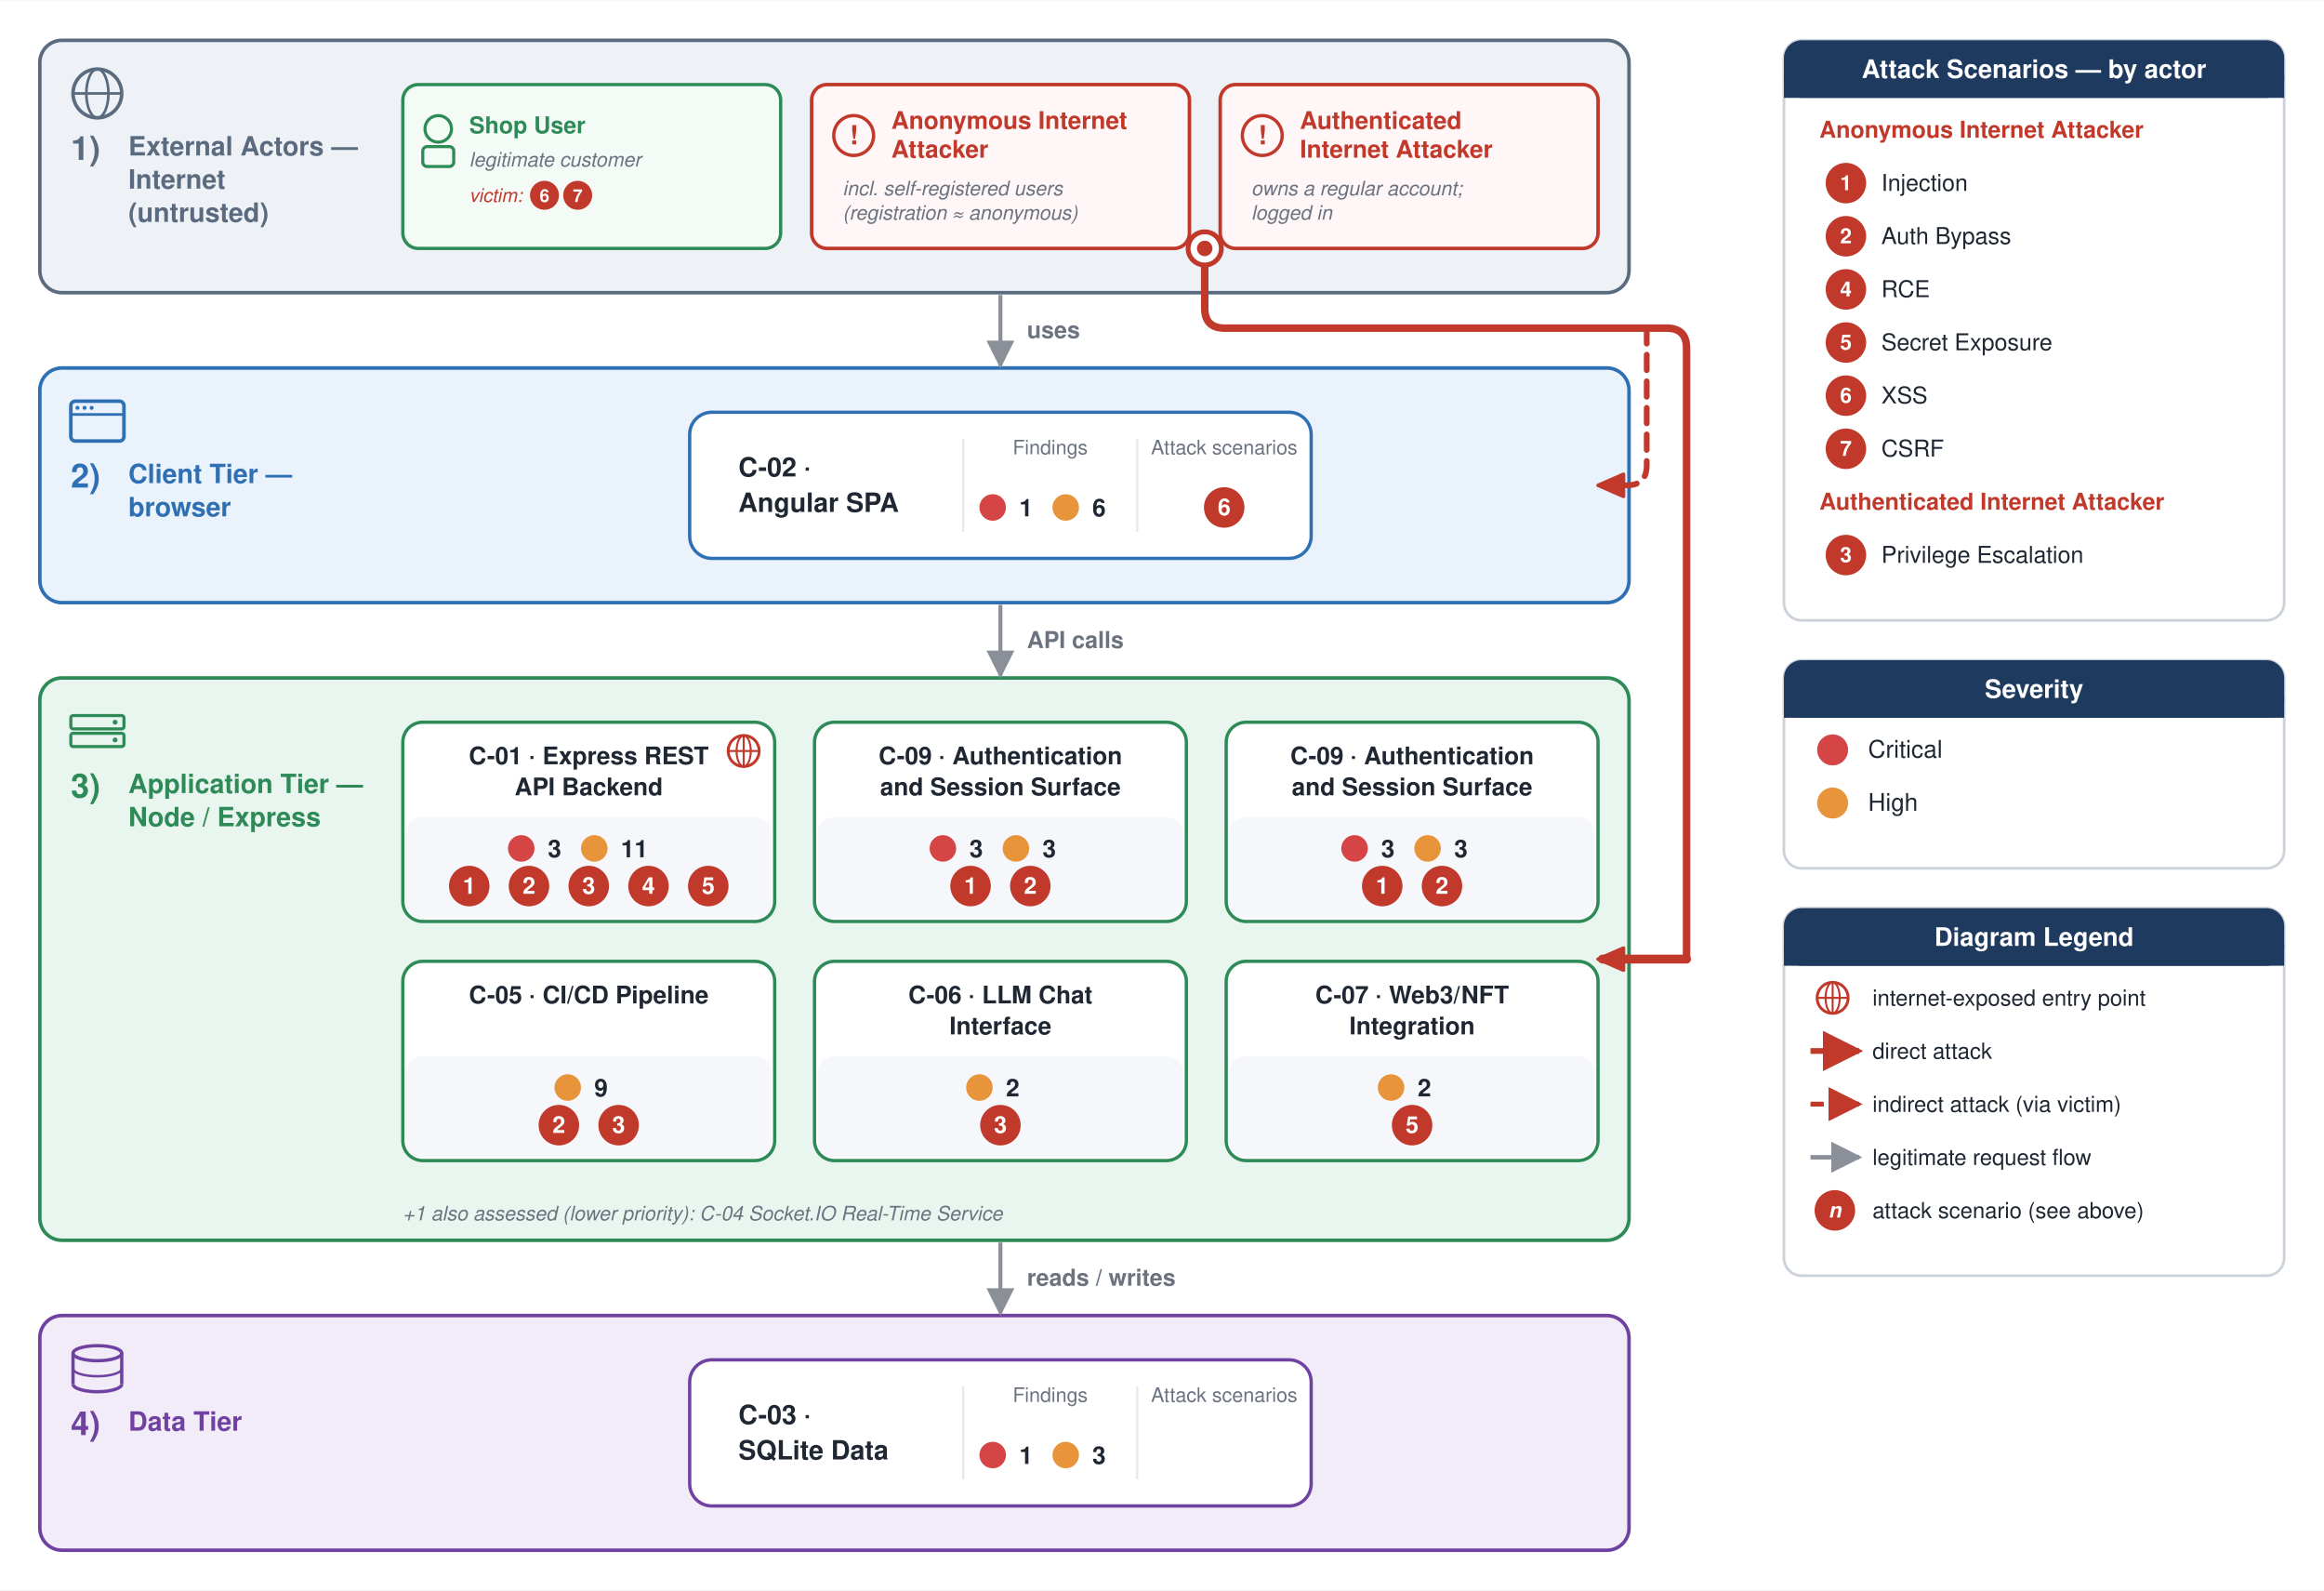
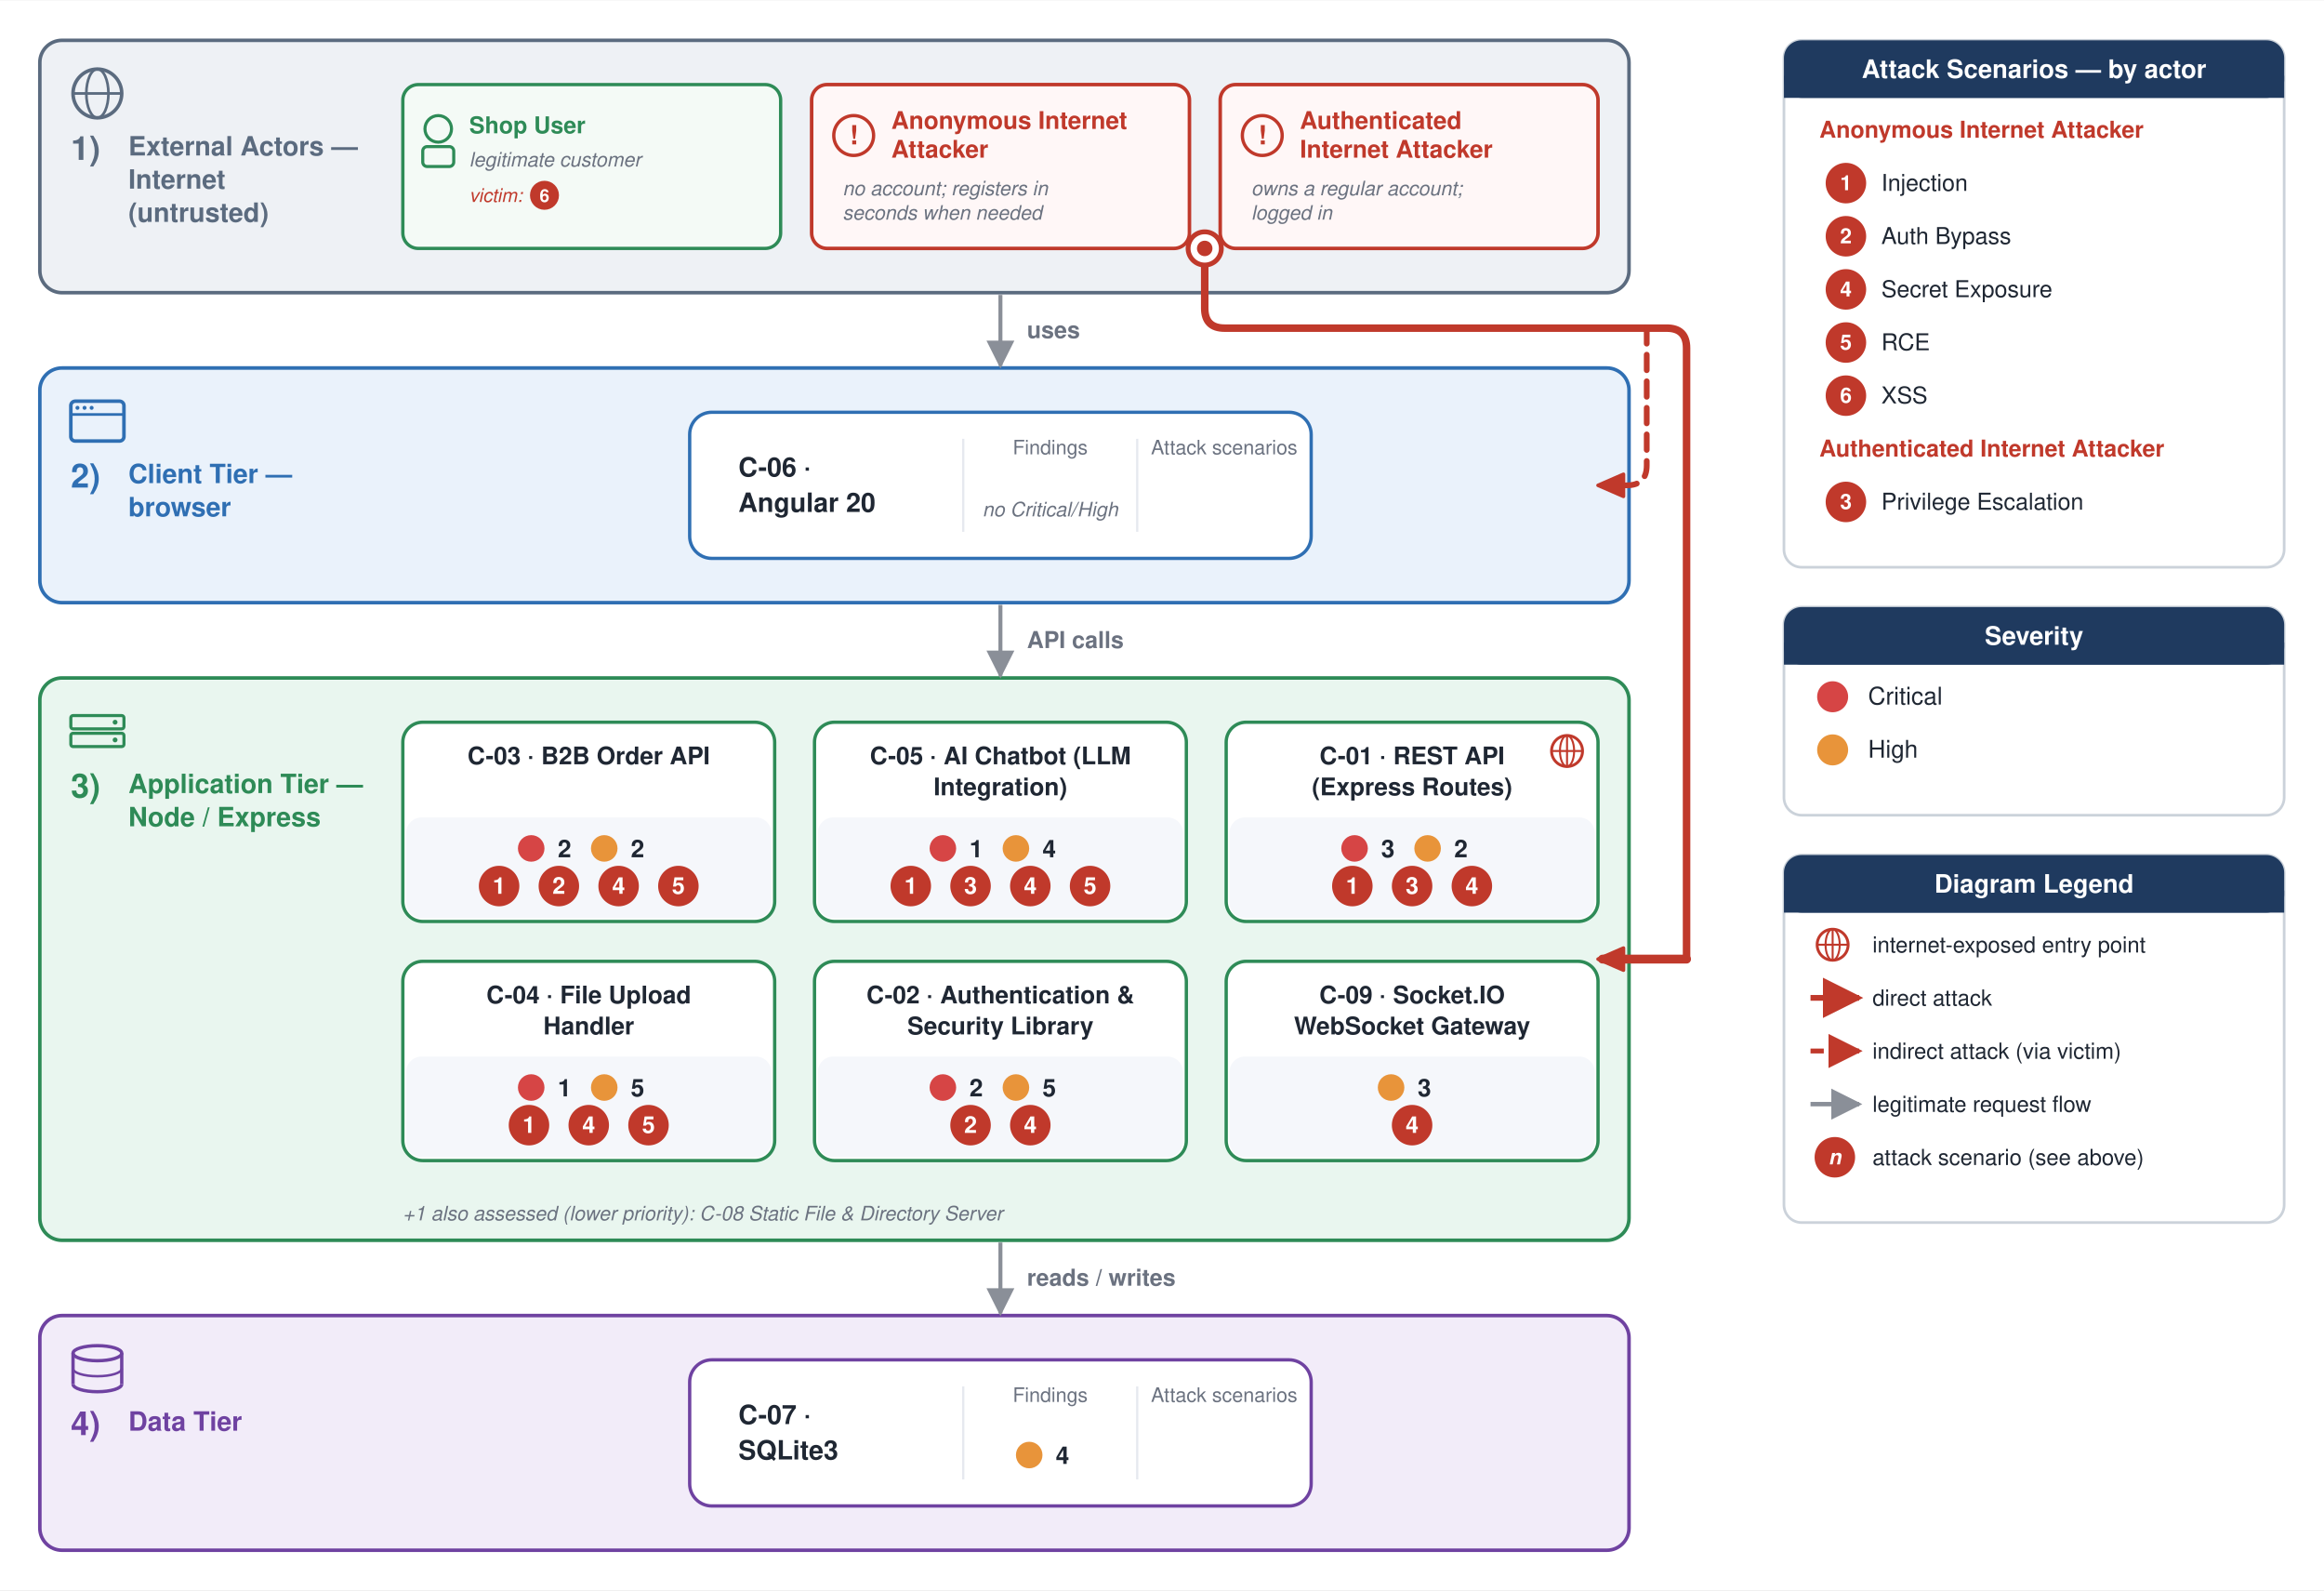
<svg xmlns="http://www.w3.org/2000/svg" width="760" height="520" viewBox="0 0 1050 718" font-family="Helvetica, Arial, sans-serif">
  <rect x="0" y="0" width="1050" height="718" fill="#ffffff" />
  <defs>
    <marker id="arrowgrey" viewBox="0 0 10 10" refX="9" refY="5" markerWidth="7" markerHeight="7" orient="auto-start-reverse">
      <path d="M 0 0 L 10 5 L 0 10 z" fill="#8a8f98" />
    </marker>
    <marker id="arrowred" viewBox="0 0 10 10" refX="9" refY="5" markerWidth="7" markerHeight="7" orient="auto-start-reverse">
      <path d="M 0 0 L 10 5 L 0 10 z" fill="#c0392b" />
    </marker>
    <marker id="arrowred-lg" viewBox="0 0 12 12" refX="10" refY="6" markerWidth="14" markerHeight="14" markerUnits="userSpaceOnUse" orient="auto-start-reverse">
      <path d="M 0 0 L 12 6 L 0 12 z" fill="#c0392b" />
    </marker>
    <marker id="arrowred-rd" viewBox="-1 -1 15 15" refX="10.5" refY="6" markerWidth="15" markerHeight="15" markerUnits="userSpaceOnUse" orient="auto-start-reverse">
      <path d="M 1 1 L 12.5 6 L 1 11 Z" fill="#c0392b" stroke="#c0392b" stroke-width="1.6" stroke-linejoin="round" />
    </marker>
  </defs>
  <rect x="18.0" y="18.0" width="718.0" height="114.0" rx="10" fill="#eef1f5" stroke="#5b6b7f" stroke-width="1.6" />
  <circle cx="44.0" cy="42.0" r="11.0" fill="none" stroke="#5b6b7f" stroke-width="1.6" />
  <ellipse cx="44" cy="42" rx="5" ry="11" fill="none" stroke="#5b6b7f" stroke-width="1.2" />
  <line x1="33.0" y1="42.0" x2="55.0" y2="42.0" stroke="#5b6b7f" stroke-width="1.2" />
  <text x="32.0" y="72.0" font-family="Helvetica, Arial, sans-serif" font-size="15" font-weight="bold" fill="#5b6b7f" text-anchor="start">1)</text>
  <text x="58.0" y="70.0" font-family="Helvetica, Arial, sans-serif" font-size="12" font-weight="bold" fill="#5b6b7f" text-anchor="start">External Actors —</text>
  <text x="58.0" y="85.0" font-family="Helvetica, Arial, sans-serif" font-size="12" font-weight="bold" fill="#5b6b7f" text-anchor="start">Internet</text>
  <text x="58.0" y="100.0" font-family="Helvetica, Arial, sans-serif" font-size="12" font-weight="bold" fill="#5b6b7f" text-anchor="start">(untrusted)</text>
  <rect x="182.0" y="38.0" width="170.7" height="74.0" rx="7" fill="#f4faf6" stroke="#2e8b57" stroke-width="1.5" />
  <circle cx="198.0" cy="58.0" r="6.0" fill="none" stroke="#2e8b57" stroke-width="1.4" />
  <rect x="191.0" y="66.0" width="14.0" height="9.0" rx="2" fill="none" stroke="#2e8b57" stroke-width="1.4" />
  <text x="212.0" y="60.0" font-family="Helvetica, Arial, sans-serif" font-size="10.5" font-weight="bold" fill="#2e8b57" text-anchor="start">Shop User</text>
  <text x="212.0" y="75.0" font-family="Helvetica, Arial, sans-serif" font-size="9" font-weight="normal" fill="#6b7280" text-anchor="start" font-style="italic">legitimate customer</text>
  <text x="212.0" y="91.0" font-family="Helvetica, Arial, sans-serif" font-size="8.5" font-weight="normal" fill="#c0392b" text-anchor="start" font-style="italic">victim:</text>
  <circle cx="246.0" cy="88.0" r="6.0" fill="#c0392b" stroke="#c0392b" stroke-width="1.1" />
  <text x="246.0" y="91.0" font-family="Helvetica, Arial, sans-serif" font-size="8" font-weight="bold" fill="#ffffff" text-anchor="middle">6</text>
-   <circle cx="261.0" cy="88.0" r="6.0" fill="#c0392b" stroke="#c0392b" stroke-width="1.1" />
-   <text x="261.0" y="91.0" font-family="Helvetica, Arial, sans-serif" font-size="8" font-weight="bold" fill="#ffffff" text-anchor="middle">7</text>
  <rect x="366.7" y="38.0" width="170.7" height="74.0" rx="7" fill="#fff7f7" stroke="#c0392b" stroke-width="1.6" />
  <circle cx="385.7" cy="61.0" r="9.0" fill="none" stroke="#c0392b" stroke-width="1.5" />
  <text x="385.7" y="65.0" font-family="Helvetica, Arial, sans-serif" font-size="12" font-weight="bold" fill="#c0392b" text-anchor="middle">!</text>
  <text x="402.7" y="58.0" font-family="Helvetica, Arial, sans-serif" font-size="11" font-weight="bold" fill="#c0392b" text-anchor="start">Anonymous Internet</text>
  <text x="402.7" y="71.0" font-family="Helvetica, Arial, sans-serif" font-size="11" font-weight="bold" fill="#c0392b" text-anchor="start">Attacker</text>
-   <text x="380.7" y="88.0" font-family="Helvetica, Arial, sans-serif" font-size="9" font-weight="normal" fill="#6b7280" text-anchor="start" font-style="italic">incl. self-registered users</text>
-   <text x="380.7" y="99.0" font-family="Helvetica, Arial, sans-serif" font-size="9" font-weight="normal" fill="#6b7280" text-anchor="start" font-style="italic">(registration ≈ anonymous)</text>
+   <text x="380.7" y="88.0" font-family="Helvetica, Arial, sans-serif" font-size="9" font-weight="normal" fill="#6b7280" text-anchor="start" font-style="italic">no account; registers in</text>
+   <text x="380.7" y="99.0" font-family="Helvetica, Arial, sans-serif" font-size="9" font-weight="normal" fill="#6b7280" text-anchor="start" font-style="italic">seconds when needed</text>
  <rect x="551.3" y="38.0" width="170.7" height="74.0" rx="7" fill="#fff7f7" stroke="#c0392b" stroke-width="1.6" />
  <circle cx="570.3" cy="61.0" r="9.0" fill="none" stroke="#c0392b" stroke-width="1.5" />
  <text x="570.3" y="65.0" font-family="Helvetica, Arial, sans-serif" font-size="12" font-weight="bold" fill="#c0392b" text-anchor="middle">!</text>
  <text x="587.3" y="58.0" font-family="Helvetica, Arial, sans-serif" font-size="11" font-weight="bold" fill="#c0392b" text-anchor="start">Authenticated</text>
  <text x="587.3" y="71.0" font-family="Helvetica, Arial, sans-serif" font-size="11" font-weight="bold" fill="#c0392b" text-anchor="start">Internet Attacker</text>
  <text x="565.3" y="88.0" font-family="Helvetica, Arial, sans-serif" font-size="9" font-weight="normal" fill="#6b7280" text-anchor="start" font-style="italic">owns a regular account;</text>
  <text x="565.3" y="99.0" font-family="Helvetica, Arial, sans-serif" font-size="9" font-weight="normal" fill="#6b7280" text-anchor="start" font-style="italic">logged in</text>
  <rect x="18.0" y="166.0" width="718.0" height="106.0" rx="10" fill="#eaf2fb" stroke="#2f6fb3" stroke-width="1.6" />
  <rect x="32.0" y="181.0" width="24.0" height="18.0" rx="2" fill="none" stroke="#2f6fb3" stroke-width="1.6" />
  <line x1="32.0" y1="187.0" x2="56.0" y2="187.0" stroke="#2f6fb3" stroke-width="1.2" />
  <circle cx="35.0" cy="184.0" r="0.9" fill="#2f6fb3" stroke="none" stroke-width="1.0" />
  <circle cx="38.2" cy="184.0" r="0.9" fill="#2f6fb3" stroke="none" stroke-width="1.0" />
  <circle cx="41.4" cy="184.0" r="0.9" fill="#2f6fb3" stroke="none" stroke-width="1.0" />
  <text x="32.0" y="220.0" font-family="Helvetica, Arial, sans-serif" font-size="15" font-weight="bold" fill="#2f6fb3" text-anchor="start">2)</text>
  <text x="58.0" y="218.0" font-family="Helvetica, Arial, sans-serif" font-size="12" font-weight="bold" fill="#2f6fb3" text-anchor="start">Client Tier —</text>
  <text x="58.0" y="233.0" font-family="Helvetica, Arial, sans-serif" font-size="12" font-weight="bold" fill="#2f6fb3" text-anchor="start">browser</text>
  <rect x="311.6" y="186.0" width="280.8" height="66.0" rx="10" fill="#ffffff" stroke="#2f6fb3" stroke-width="1.5" />
-   <text x="333.6" y="215.0" font-family="Helvetica, Arial, sans-serif" font-size="12" font-weight="bold" fill="#1f2733" text-anchor="start">C-02 ·</text>
-   <text x="333.6" y="231.0" font-family="Helvetica, Arial, sans-serif" font-size="12" font-weight="bold" fill="#1f2733" text-anchor="start">Angular SPA</text>
+   <text x="333.6" y="215.0" font-family="Helvetica, Arial, sans-serif" font-size="12" font-weight="bold" fill="#1f2733" text-anchor="start">C-06 ·</text>
+   <text x="333.6" y="231.0" font-family="Helvetica, Arial, sans-serif" font-size="12" font-weight="bold" fill="#1f2733" text-anchor="start">Angular 20</text>
  <line x1="435.2" y1="198.0" x2="435.2" y2="240.0" stroke="#e6e9ef" stroke-width="1.0" />
  <line x1="513.8" y1="198.0" x2="513.8" y2="240.0" stroke="#e6e9ef" stroke-width="1.0" />
  <text x="474.5" y="205.0" font-family="Helvetica, Arial, sans-serif" font-size="9" font-weight="normal" fill="#6b7280" text-anchor="middle">Findings</text>
-   <circle cx="448.5" cy="229.0" r="6.0" fill="#d64545" stroke="none" stroke-width="1.0" />
-   <text x="460.5" y="233.0" font-family="Helvetica, Arial, sans-serif" font-size="11" font-weight="bold" fill="#1f2733" text-anchor="start">1</text>
-   <circle cx="481.5" cy="229.0" r="6.0" fill="#e8943a" stroke="none" stroke-width="1.0" />
-   <text x="493.5" y="233.0" font-family="Helvetica, Arial, sans-serif" font-size="11" font-weight="bold" fill="#1f2733" text-anchor="start">6</text>
+   <text x="474.5" y="233.0" font-family="Helvetica, Arial, sans-serif" font-size="9" font-weight="normal" fill="#6b7280" text-anchor="middle" font-style="italic">no Critical/High</text>
  <text x="553.1" y="205.0" font-family="Helvetica, Arial, sans-serif" font-size="9" font-weight="normal" fill="#6b7280" text-anchor="middle">Attack scenarios</text>
-   <circle cx="553.1" cy="229.0" r="8.5" fill="#c0392b" stroke="#c0392b" stroke-width="1.3" />
-   <text x="553.1" y="232.5" font-family="Helvetica, Arial, sans-serif" font-size="10.5" font-weight="bold" fill="#ffffff" text-anchor="middle">6</text>
  <rect x="18.0" y="306.0" width="718.0" height="254.0" rx="10" fill="#e9f6ef" stroke="#2e8b57" stroke-width="1.6" />
  <rect x="32.0" y="323.0" width="24.0" height="6.0" rx="1" fill="none" stroke="#2e8b57" stroke-width="1.4" />
  <circle cx="52.0" cy="326.0" r="1.1" fill="#2e8b57" stroke="none" stroke-width="1.0" />
  <rect x="32.0" y="331.0" width="24.0" height="6.0" rx="1" fill="none" stroke="#2e8b57" stroke-width="1.4" />
  <circle cx="52.0" cy="334.0" r="1.1" fill="#2e8b57" stroke="none" stroke-width="1.0" />
  <text x="32.0" y="360.0" font-family="Helvetica, Arial, sans-serif" font-size="15" font-weight="bold" fill="#2e8b57" text-anchor="start">3)</text>
  <text x="58.0" y="358.0" font-family="Helvetica, Arial, sans-serif" font-size="12" font-weight="bold" fill="#2e8b57" text-anchor="start">Application Tier —</text>
  <text x="58.0" y="373.0" font-family="Helvetica, Arial, sans-serif" font-size="12" font-weight="bold" fill="#2e8b57" text-anchor="start">Node / Express</text>
  <rect x="182.0" y="326.0" width="168.0" height="90.0" rx="9" fill="#ffffff" stroke="#2e8b57" stroke-width="1.5" />
  <rect x="183.5" y="369.0" width="165.0" height="45.5" rx="7" fill="#f5f7fb" stroke="none" stroke-width="1.0" />
-   <circle cx="336.0" cy="339.0" r="7.0" fill="#fff" stroke="#c0392b" stroke-width="1.3" />
-   <ellipse cx="336.0" cy="339.0" rx="3.2" ry="7.0" fill="none" stroke="#c0392b" stroke-width="0.9" />
-   <line x1="329.0" y1="339.0" x2="343.0" y2="339.0" stroke="#c0392b" stroke-width="0.9" />
-   <line x1="336.0" y1="332.0" x2="336.0" y2="346.0" stroke="#c0392b" stroke-width="0.9" />
-   <text x="266.0" y="345.0" font-family="Helvetica, Arial, sans-serif" font-size="11" font-weight="bold" fill="#1f2733" text-anchor="middle">C-01 · Express REST</text>
-   <text x="266.0" y="359.0" font-family="Helvetica, Arial, sans-serif" font-size="11" font-weight="bold" fill="#1f2733" text-anchor="middle">API Backend</text>
-   <circle cx="235.5" cy="383.0" r="6.0" fill="#d64545" stroke="none" stroke-width="1.0" />
-   <text x="247.5" y="387.0" font-family="Helvetica, Arial, sans-serif" font-size="11" font-weight="bold" fill="#1f2733" text-anchor="start">3</text>
-   <circle cx="268.5" cy="383.0" r="6.0" fill="#e8943a" stroke="none" stroke-width="1.0" />
-   <text x="280.5" y="387.0" font-family="Helvetica, Arial, sans-serif" font-size="11" font-weight="bold" fill="#1f2733" text-anchor="start">11</text>
-   <circle cx="212.0" cy="400.0" r="8.5" fill="#c0392b" stroke="#c0392b" stroke-width="1.3" />
-   <text x="212.0" y="403.5" font-family="Helvetica, Arial, sans-serif" font-size="10.5" font-weight="bold" fill="#ffffff" text-anchor="middle">1</text>
-   <circle cx="239.0" cy="400.0" r="8.5" fill="#c0392b" stroke="#c0392b" stroke-width="1.3" />
-   <text x="239.0" y="403.5" font-family="Helvetica, Arial, sans-serif" font-size="10.5" font-weight="bold" fill="#ffffff" text-anchor="middle">2</text>
-   <circle cx="266.0" cy="400.0" r="8.5" fill="#c0392b" stroke="#c0392b" stroke-width="1.3" />
-   <text x="266.0" y="403.5" font-family="Helvetica, Arial, sans-serif" font-size="10.5" font-weight="bold" fill="#ffffff" text-anchor="middle">3</text>
-   <circle cx="293.0" cy="400.0" r="8.5" fill="#c0392b" stroke="#c0392b" stroke-width="1.3" />
-   <text x="293.0" y="403.5" font-family="Helvetica, Arial, sans-serif" font-size="10.5" font-weight="bold" fill="#ffffff" text-anchor="middle">4</text>
-   <circle cx="320.0" cy="400.0" r="8.5" fill="#c0392b" stroke="#c0392b" stroke-width="1.3" />
-   <text x="320.0" y="403.5" font-family="Helvetica, Arial, sans-serif" font-size="10.5" font-weight="bold" fill="#ffffff" text-anchor="middle">5</text>
+   <text x="266.0" y="345.0" font-family="Helvetica, Arial, sans-serif" font-size="11" font-weight="bold" fill="#1f2733" text-anchor="middle">C-03 · B2B Order API</text>
+   <circle cx="240.0" cy="383.0" r="6.0" fill="#d64545" stroke="none" stroke-width="1.0" />
+   <text x="252.0" y="387.0" font-family="Helvetica, Arial, sans-serif" font-size="11" font-weight="bold" fill="#1f2733" text-anchor="start">2</text>
+   <circle cx="273.0" cy="383.0" r="6.0" fill="#e8943a" stroke="none" stroke-width="1.0" />
+   <text x="285.0" y="387.0" font-family="Helvetica, Arial, sans-serif" font-size="11" font-weight="bold" fill="#1f2733" text-anchor="start">2</text>
+   <circle cx="225.5" cy="400.0" r="8.5" fill="#c0392b" stroke="#c0392b" stroke-width="1.3" />
+   <text x="225.5" y="403.5" font-family="Helvetica, Arial, sans-serif" font-size="10.5" font-weight="bold" fill="#ffffff" text-anchor="middle">1</text>
+   <circle cx="252.5" cy="400.0" r="8.5" fill="#c0392b" stroke="#c0392b" stroke-width="1.3" />
+   <text x="252.5" y="403.5" font-family="Helvetica, Arial, sans-serif" font-size="10.5" font-weight="bold" fill="#ffffff" text-anchor="middle">2</text>
+   <circle cx="279.5" cy="400.0" r="8.5" fill="#c0392b" stroke="#c0392b" stroke-width="1.3" />
+   <text x="279.5" y="403.5" font-family="Helvetica, Arial, sans-serif" font-size="10.5" font-weight="bold" fill="#ffffff" text-anchor="middle">4</text>
+   <circle cx="306.5" cy="400.0" r="8.5" fill="#c0392b" stroke="#c0392b" stroke-width="1.3" />
+   <text x="306.5" y="403.5" font-family="Helvetica, Arial, sans-serif" font-size="10.5" font-weight="bold" fill="#ffffff" text-anchor="middle">5</text>
  <rect x="368.0" y="326.0" width="168.0" height="90.0" rx="9" fill="#ffffff" stroke="#2e8b57" stroke-width="1.5" />
  <rect x="369.5" y="369.0" width="165.0" height="45.5" rx="7" fill="#f5f7fb" stroke="none" stroke-width="1.0" />
-   <text x="452.0" y="345.0" font-family="Helvetica, Arial, sans-serif" font-size="11" font-weight="bold" fill="#1f2733" text-anchor="middle">C-09 · Authentication</text>
-   <text x="452.0" y="359.0" font-family="Helvetica, Arial, sans-serif" font-size="11" font-weight="bold" fill="#1f2733" text-anchor="middle">and Session Surface</text>
+   <text x="452.0" y="345.0" font-family="Helvetica, Arial, sans-serif" font-size="11" font-weight="bold" fill="#1f2733" text-anchor="middle">C-05 · AI Chatbot (LLM</text>
+   <text x="452.0" y="359.0" font-family="Helvetica, Arial, sans-serif" font-size="11" font-weight="bold" fill="#1f2733" text-anchor="middle">Integration)</text>
  <circle cx="426.0" cy="383.0" r="6.0" fill="#d64545" stroke="none" stroke-width="1.0" />
-   <text x="438.0" y="387.0" font-family="Helvetica, Arial, sans-serif" font-size="11" font-weight="bold" fill="#1f2733" text-anchor="start">3</text>
+   <text x="438.0" y="387.0" font-family="Helvetica, Arial, sans-serif" font-size="11" font-weight="bold" fill="#1f2733" text-anchor="start">1</text>
  <circle cx="459.0" cy="383.0" r="6.0" fill="#e8943a" stroke="none" stroke-width="1.0" />
-   <text x="471.0" y="387.0" font-family="Helvetica, Arial, sans-serif" font-size="11" font-weight="bold" fill="#1f2733" text-anchor="start">3</text>
+   <text x="471.0" y="387.0" font-family="Helvetica, Arial, sans-serif" font-size="11" font-weight="bold" fill="#1f2733" text-anchor="start">4</text>
+   <circle cx="411.5" cy="400.0" r="8.5" fill="#c0392b" stroke="#c0392b" stroke-width="1.3" />
+   <text x="411.5" y="403.5" font-family="Helvetica, Arial, sans-serif" font-size="10.5" font-weight="bold" fill="#ffffff" text-anchor="middle">1</text>
  <circle cx="438.5" cy="400.0" r="8.5" fill="#c0392b" stroke="#c0392b" stroke-width="1.3" />
-   <text x="438.5" y="403.5" font-family="Helvetica, Arial, sans-serif" font-size="10.5" font-weight="bold" fill="#ffffff" text-anchor="middle">1</text>
+   <text x="438.5" y="403.5" font-family="Helvetica, Arial, sans-serif" font-size="10.5" font-weight="bold" fill="#ffffff" text-anchor="middle">3</text>
  <circle cx="465.5" cy="400.0" r="8.5" fill="#c0392b" stroke="#c0392b" stroke-width="1.3" />
-   <text x="465.5" y="403.5" font-family="Helvetica, Arial, sans-serif" font-size="10.5" font-weight="bold" fill="#ffffff" text-anchor="middle">2</text>
+   <text x="465.5" y="403.5" font-family="Helvetica, Arial, sans-serif" font-size="10.5" font-weight="bold" fill="#ffffff" text-anchor="middle">4</text>
+   <circle cx="492.5" cy="400.0" r="8.5" fill="#c0392b" stroke="#c0392b" stroke-width="1.3" />
+   <text x="492.5" y="403.5" font-family="Helvetica, Arial, sans-serif" font-size="10.5" font-weight="bold" fill="#ffffff" text-anchor="middle">5</text>
  <rect x="554.0" y="326.0" width="168.0" height="90.0" rx="9" fill="#ffffff" stroke="#2e8b57" stroke-width="1.5" />
  <rect x="555.5" y="369.0" width="165.0" height="45.5" rx="7" fill="#f5f7fb" stroke="none" stroke-width="1.0" />
-   <text x="638.0" y="345.0" font-family="Helvetica, Arial, sans-serif" font-size="11" font-weight="bold" fill="#1f2733" text-anchor="middle">C-09 · Authentication</text>
-   <text x="638.0" y="359.0" font-family="Helvetica, Arial, sans-serif" font-size="11" font-weight="bold" fill="#1f2733" text-anchor="middle">and Session Surface</text>
+   <circle cx="708.0" cy="339.0" r="7.0" fill="#fff" stroke="#c0392b" stroke-width="1.3" />
+   <ellipse cx="708.0" cy="339.0" rx="3.2" ry="7.0" fill="none" stroke="#c0392b" stroke-width="0.9" />
+   <line x1="701.0" y1="339.0" x2="715.0" y2="339.0" stroke="#c0392b" stroke-width="0.9" />
+   <line x1="708.0" y1="332.0" x2="708.0" y2="346.0" stroke="#c0392b" stroke-width="0.9" />
+   <text x="638.0" y="345.0" font-family="Helvetica, Arial, sans-serif" font-size="11" font-weight="bold" fill="#1f2733" text-anchor="middle">C-01 · REST API</text>
+   <text x="638.0" y="359.0" font-family="Helvetica, Arial, sans-serif" font-size="11" font-weight="bold" fill="#1f2733" text-anchor="middle">(Express Routes)</text>
  <circle cx="612.0" cy="383.0" r="6.0" fill="#d64545" stroke="none" stroke-width="1.0" />
  <text x="624.0" y="387.0" font-family="Helvetica, Arial, sans-serif" font-size="11" font-weight="bold" fill="#1f2733" text-anchor="start">3</text>
  <circle cx="645.0" cy="383.0" r="6.0" fill="#e8943a" stroke="none" stroke-width="1.0" />
-   <text x="657.0" y="387.0" font-family="Helvetica, Arial, sans-serif" font-size="11" font-weight="bold" fill="#1f2733" text-anchor="start">3</text>
-   <circle cx="624.5" cy="400.0" r="8.5" fill="#c0392b" stroke="#c0392b" stroke-width="1.3" />
-   <text x="624.5" y="403.5" font-family="Helvetica, Arial, sans-serif" font-size="10.5" font-weight="bold" fill="#ffffff" text-anchor="middle">1</text>
-   <circle cx="651.5" cy="400.0" r="8.5" fill="#c0392b" stroke="#c0392b" stroke-width="1.3" />
-   <text x="651.5" y="403.5" font-family="Helvetica, Arial, sans-serif" font-size="10.5" font-weight="bold" fill="#ffffff" text-anchor="middle">2</text>
+   <text x="657.0" y="387.0" font-family="Helvetica, Arial, sans-serif" font-size="11" font-weight="bold" fill="#1f2733" text-anchor="start">2</text>
+   <circle cx="611.0" cy="400.0" r="8.5" fill="#c0392b" stroke="#c0392b" stroke-width="1.3" />
+   <text x="611.0" y="403.5" font-family="Helvetica, Arial, sans-serif" font-size="10.5" font-weight="bold" fill="#ffffff" text-anchor="middle">1</text>
+   <circle cx="638.0" cy="400.0" r="8.5" fill="#c0392b" stroke="#c0392b" stroke-width="1.3" />
+   <text x="638.0" y="403.5" font-family="Helvetica, Arial, sans-serif" font-size="10.5" font-weight="bold" fill="#ffffff" text-anchor="middle">3</text>
+   <circle cx="665.0" cy="400.0" r="8.5" fill="#c0392b" stroke="#c0392b" stroke-width="1.3" />
+   <text x="665.0" y="403.5" font-family="Helvetica, Arial, sans-serif" font-size="10.5" font-weight="bold" fill="#ffffff" text-anchor="middle">4</text>
  <rect x="182.0" y="434.0" width="168.0" height="90.0" rx="9" fill="#ffffff" stroke="#2e8b57" stroke-width="1.5" />
  <rect x="183.5" y="477.0" width="165.0" height="45.5" rx="7" fill="#f5f7fb" stroke="none" stroke-width="1.0" />
-   <text x="266.0" y="453.0" font-family="Helvetica, Arial, sans-serif" font-size="11" font-weight="bold" fill="#1f2733" text-anchor="middle">C-05 · CI/CD Pipeline</text>
-   <circle cx="256.5" cy="491.0" r="6.0" fill="#e8943a" stroke="none" stroke-width="1.0" />
-   <text x="268.5" y="495.0" font-family="Helvetica, Arial, sans-serif" font-size="11" font-weight="bold" fill="#1f2733" text-anchor="start">9</text>
-   <circle cx="252.5" cy="508.0" r="8.5" fill="#c0392b" stroke="#c0392b" stroke-width="1.3" />
-   <text x="252.5" y="511.5" font-family="Helvetica, Arial, sans-serif" font-size="10.5" font-weight="bold" fill="#ffffff" text-anchor="middle">2</text>
-   <circle cx="279.5" cy="508.0" r="8.5" fill="#c0392b" stroke="#c0392b" stroke-width="1.3" />
-   <text x="279.5" y="511.5" font-family="Helvetica, Arial, sans-serif" font-size="10.5" font-weight="bold" fill="#ffffff" text-anchor="middle">3</text>
+   <text x="266.0" y="453.0" font-family="Helvetica, Arial, sans-serif" font-size="11" font-weight="bold" fill="#1f2733" text-anchor="middle">C-04 · File Upload</text>
+   <text x="266.0" y="467.0" font-family="Helvetica, Arial, sans-serif" font-size="11" font-weight="bold" fill="#1f2733" text-anchor="middle">Handler</text>
+   <circle cx="240.0" cy="491.0" r="6.0" fill="#d64545" stroke="none" stroke-width="1.0" />
+   <text x="252.0" y="495.0" font-family="Helvetica, Arial, sans-serif" font-size="11" font-weight="bold" fill="#1f2733" text-anchor="start">1</text>
+   <circle cx="273.0" cy="491.0" r="6.0" fill="#e8943a" stroke="none" stroke-width="1.0" />
+   <text x="285.0" y="495.0" font-family="Helvetica, Arial, sans-serif" font-size="11" font-weight="bold" fill="#1f2733" text-anchor="start">5</text>
+   <circle cx="239.0" cy="508.0" r="8.5" fill="#c0392b" stroke="#c0392b" stroke-width="1.3" />
+   <text x="239.0" y="511.5" font-family="Helvetica, Arial, sans-serif" font-size="10.5" font-weight="bold" fill="#ffffff" text-anchor="middle">1</text>
+   <circle cx="266.0" cy="508.0" r="8.5" fill="#c0392b" stroke="#c0392b" stroke-width="1.3" />
+   <text x="266.0" y="511.5" font-family="Helvetica, Arial, sans-serif" font-size="10.5" font-weight="bold" fill="#ffffff" text-anchor="middle">4</text>
+   <circle cx="293.0" cy="508.0" r="8.5" fill="#c0392b" stroke="#c0392b" stroke-width="1.3" />
+   <text x="293.0" y="511.5" font-family="Helvetica, Arial, sans-serif" font-size="10.5" font-weight="bold" fill="#ffffff" text-anchor="middle">5</text>
  <rect x="368.0" y="434.0" width="168.0" height="90.0" rx="9" fill="#ffffff" stroke="#2e8b57" stroke-width="1.5" />
  <rect x="369.5" y="477.0" width="165.0" height="45.5" rx="7" fill="#f5f7fb" stroke="none" stroke-width="1.0" />
-   <text x="452.0" y="453.0" font-family="Helvetica, Arial, sans-serif" font-size="11" font-weight="bold" fill="#1f2733" text-anchor="middle">C-06 · LLM Chat</text>
-   <text x="452.0" y="467.0" font-family="Helvetica, Arial, sans-serif" font-size="11" font-weight="bold" fill="#1f2733" text-anchor="middle">Interface</text>
-   <circle cx="442.5" cy="491.0" r="6.0" fill="#e8943a" stroke="none" stroke-width="1.0" />
-   <text x="454.5" y="495.0" font-family="Helvetica, Arial, sans-serif" font-size="11" font-weight="bold" fill="#1f2733" text-anchor="start">2</text>
-   <circle cx="452.0" cy="508.0" r="8.5" fill="#c0392b" stroke="#c0392b" stroke-width="1.3" />
-   <text x="452.0" y="511.5" font-family="Helvetica, Arial, sans-serif" font-size="10.5" font-weight="bold" fill="#ffffff" text-anchor="middle">3</text>
+   <text x="452.0" y="453.0" font-family="Helvetica, Arial, sans-serif" font-size="11" font-weight="bold" fill="#1f2733" text-anchor="middle">C-02 · Authentication &amp;</text>
+   <text x="452.0" y="467.0" font-family="Helvetica, Arial, sans-serif" font-size="11" font-weight="bold" fill="#1f2733" text-anchor="middle">Security Library</text>
+   <circle cx="426.0" cy="491.0" r="6.0" fill="#d64545" stroke="none" stroke-width="1.0" />
+   <text x="438.0" y="495.0" font-family="Helvetica, Arial, sans-serif" font-size="11" font-weight="bold" fill="#1f2733" text-anchor="start">2</text>
+   <circle cx="459.0" cy="491.0" r="6.0" fill="#e8943a" stroke="none" stroke-width="1.0" />
+   <text x="471.0" y="495.0" font-family="Helvetica, Arial, sans-serif" font-size="11" font-weight="bold" fill="#1f2733" text-anchor="start">5</text>
+   <circle cx="438.5" cy="508.0" r="8.5" fill="#c0392b" stroke="#c0392b" stroke-width="1.3" />
+   <text x="438.5" y="511.5" font-family="Helvetica, Arial, sans-serif" font-size="10.5" font-weight="bold" fill="#ffffff" text-anchor="middle">2</text>
+   <circle cx="465.5" cy="508.0" r="8.5" fill="#c0392b" stroke="#c0392b" stroke-width="1.3" />
+   <text x="465.5" y="511.5" font-family="Helvetica, Arial, sans-serif" font-size="10.5" font-weight="bold" fill="#ffffff" text-anchor="middle">4</text>
  <rect x="554.0" y="434.0" width="168.0" height="90.0" rx="9" fill="#ffffff" stroke="#2e8b57" stroke-width="1.5" />
  <rect x="555.5" y="477.0" width="165.0" height="45.5" rx="7" fill="#f5f7fb" stroke="none" stroke-width="1.0" />
-   <text x="638.0" y="453.0" font-family="Helvetica, Arial, sans-serif" font-size="11" font-weight="bold" fill="#1f2733" text-anchor="middle">C-07 · Web3/NFT</text>
-   <text x="638.0" y="467.0" font-family="Helvetica, Arial, sans-serif" font-size="11" font-weight="bold" fill="#1f2733" text-anchor="middle">Integration</text>
+   <text x="638.0" y="453.0" font-family="Helvetica, Arial, sans-serif" font-size="11" font-weight="bold" fill="#1f2733" text-anchor="middle">C-09 · Socket.IO</text>
+   <text x="638.0" y="467.0" font-family="Helvetica, Arial, sans-serif" font-size="11" font-weight="bold" fill="#1f2733" text-anchor="middle">WebSocket Gateway</text>
  <circle cx="628.5" cy="491.0" r="6.0" fill="#e8943a" stroke="none" stroke-width="1.0" />
-   <text x="640.5" y="495.0" font-family="Helvetica, Arial, sans-serif" font-size="11" font-weight="bold" fill="#1f2733" text-anchor="start">2</text>
+   <text x="640.5" y="495.0" font-family="Helvetica, Arial, sans-serif" font-size="11" font-weight="bold" fill="#1f2733" text-anchor="start">3</text>
  <circle cx="638.0" cy="508.0" r="8.5" fill="#c0392b" stroke="#c0392b" stroke-width="1.3" />
-   <text x="638.0" y="511.5" font-family="Helvetica, Arial, sans-serif" font-size="10.5" font-weight="bold" fill="#ffffff" text-anchor="middle">5</text>
-   <text x="182.0" y="551.0" font-family="Helvetica, Arial, sans-serif" font-size="9" font-weight="normal" fill="#6b7280" text-anchor="start" font-style="italic">+1 also assessed (lower priority): C-04 Socket.IO Real-Time Service</text>
+   <text x="638.0" y="511.5" font-family="Helvetica, Arial, sans-serif" font-size="10.5" font-weight="bold" fill="#ffffff" text-anchor="middle">4</text>
+   <text x="182.0" y="551.0" font-family="Helvetica, Arial, sans-serif" font-size="9" font-weight="normal" fill="#6b7280" text-anchor="start" font-style="italic">+1 also assessed (lower priority): C-08 Static File &amp; Directory Server</text>
  <rect x="18.0" y="594.0" width="718.0" height="106.0" rx="10" fill="#f2ecf9" stroke="#6f42a1" stroke-width="1.6" />
  <ellipse cx="44" cy="611" rx="11" ry="3.4" fill="none" stroke="#6f42a1" stroke-width="1.5" />
  <line x1="33.0" y1="611.0" x2="33.0" y2="625.0" stroke="#6f42a1" stroke-width="1.5" />
  <line x1="55.0" y1="611.0" x2="55.0" y2="625.0" stroke="#6f42a1" stroke-width="1.5" />
  <path d="M 33 625 A 11 3.4 0 0 0 55 625" fill="none" stroke="#6f42a1" stroke-width="1.5" />
  <path d="M 33 618 A 11 3.4 0 0 0 55 618" fill="none" stroke="#6f42a1" stroke-width="1.1" />
  <text x="32.0" y="648.0" font-family="Helvetica, Arial, sans-serif" font-size="15" font-weight="bold" fill="#6f42a1" text-anchor="start">4)</text>
  <text x="58.0" y="646.0" font-family="Helvetica, Arial, sans-serif" font-size="12" font-weight="bold" fill="#6f42a1" text-anchor="start">Data Tier</text>
  <rect x="311.6" y="614.0" width="280.8" height="66.0" rx="10" fill="#ffffff" stroke="#6f42a1" stroke-width="1.5" />
-   <text x="333.6" y="643.0" font-family="Helvetica, Arial, sans-serif" font-size="12" font-weight="bold" fill="#1f2733" text-anchor="start">C-03 ·</text>
-   <text x="333.6" y="659.0" font-family="Helvetica, Arial, sans-serif" font-size="12" font-weight="bold" fill="#1f2733" text-anchor="start">SQLite Data</text>
+   <text x="333.6" y="643.0" font-family="Helvetica, Arial, sans-serif" font-size="12" font-weight="bold" fill="#1f2733" text-anchor="start">C-07 ·</text>
+   <text x="333.6" y="659.0" font-family="Helvetica, Arial, sans-serif" font-size="12" font-weight="bold" fill="#1f2733" text-anchor="start">SQLite3</text>
  <line x1="435.2" y1="626.0" x2="435.2" y2="668.0" stroke="#e6e9ef" stroke-width="1.0" />
  <line x1="513.8" y1="626.0" x2="513.8" y2="668.0" stroke="#e6e9ef" stroke-width="1.0" />
  <text x="474.5" y="633.0" font-family="Helvetica, Arial, sans-serif" font-size="9" font-weight="normal" fill="#6b7280" text-anchor="middle">Findings</text>
-   <circle cx="448.5" cy="657.0" r="6.0" fill="#d64545" stroke="none" stroke-width="1.0" />
-   <text x="460.5" y="661.0" font-family="Helvetica, Arial, sans-serif" font-size="11" font-weight="bold" fill="#1f2733" text-anchor="start">1</text>
-   <circle cx="481.5" cy="657.0" r="6.0" fill="#e8943a" stroke="none" stroke-width="1.0" />
-   <text x="493.5" y="661.0" font-family="Helvetica, Arial, sans-serif" font-size="11" font-weight="bold" fill="#1f2733" text-anchor="start">3</text>
+   <circle cx="465.0" cy="657.0" r="6.0" fill="#e8943a" stroke="none" stroke-width="1.0" />
+   <text x="477.0" y="661.0" font-family="Helvetica, Arial, sans-serif" font-size="11" font-weight="bold" fill="#1f2733" text-anchor="start">4</text>
  <text x="553.1" y="633.0" font-family="Helvetica, Arial, sans-serif" font-size="9" font-weight="normal" fill="#6b7280" text-anchor="middle">Attack scenarios</text>
  <line x1="452.0" y1="133.0" x2="452.0" y2="165.0" stroke="#8a8f98" stroke-width="1.8" marker-end="url(#arrowgrey)" />
  <text x="464.0" y="152.5" font-family="Helvetica, Arial, sans-serif" font-size="10.5" font-weight="bold" fill="#6b7280" text-anchor="start">uses</text>
  <line x1="452.0" y1="273.0" x2="452.0" y2="305.0" stroke="#8a8f98" stroke-width="1.8" marker-end="url(#arrowgrey)" />
  <text x="464.0" y="292.5" font-family="Helvetica, Arial, sans-serif" font-size="10.5" font-weight="bold" fill="#6b7280" text-anchor="start">API calls</text>
  <line x1="452.0" y1="561.0" x2="452.0" y2="593.0" stroke="#8a8f98" stroke-width="1.8" marker-end="url(#arrowgrey)" />
  <text x="464.0" y="580.5" font-family="Helvetica, Arial, sans-serif" font-size="10.5" font-weight="bold" fill="#6b7280" text-anchor="start">reads / writes</text>
  <path d="M 544.3 112.0 L 544.3 139.0 Q 544.3 148.0 553.3 148.0 L 753.0 148.0 Q 762.0 148.0 762.0 157.0 L 762.0 433.0" fill="none" stroke="#c0392b" stroke-width="3.4" stroke-linecap="round" stroke-linejoin="round" />
  <path d="M 762.0 433.0 L 724.0 433.0" fill="none" stroke="#c0392b" stroke-width="4.0" stroke-linecap="round" stroke-linejoin="round" marker-end="url(#arrowred-rd)" />
  <path d="M 744.0 148.0 L 744.0 210.0 Q 744.0 219.0 735.0 219.0 L 724.0 219.0" fill="none" stroke="#c0392b" stroke-width="2.6" stroke-linecap="round" stroke-linejoin="round" stroke-dasharray="7 5" marker-end="url(#arrowred-rd)" />
  <circle cx="544.3" cy="112.0" r="7.5" fill="#ffffff" stroke="#c0392b" stroke-width="2.2" />
  <circle cx="544.3" cy="112.0" r="3.0" fill="#c0392b" stroke="#c0392b" stroke-width="1" />
-   <rect x="806.0" y="18.0" width="226.0" height="262.0" rx="8" fill="#ffffff" stroke="#cbd2da" stroke-width="1.2" />
+   <rect x="806.0" y="18.0" width="226.0" height="238.0" rx="8" fill="#ffffff" stroke="#cbd2da" stroke-width="1.2" />
  <rect x="806.0" y="18.0" width="226.0" height="26.0" rx="8" fill="#1f3a5f" stroke="none" stroke-width="1.0" />
  <rect x="806.0" y="34.0" width="226.0" height="10.0" rx="0" fill="#1f3a5f" stroke="none" stroke-width="1.0" />
  <text x="919.0" y="35.0" font-family="Helvetica, Arial, sans-serif" font-size="11.5" font-weight="bold" fill="#ffffff" text-anchor="middle">Attack Scenarios — by actor</text>
  <text x="822.0" y="62.0" font-family="Helvetica, Arial, sans-serif" font-size="10.5" font-weight="bold" fill="#c0392b" text-anchor="start">Anonymous Internet Attacker</text>
  <circle cx="834.0" cy="82.5" r="8.5" fill="#c0392b" stroke="#c0392b" stroke-width="1.3" />
  <text x="834.0" y="85.7" font-family="Helvetica, Arial, sans-serif" font-size="9.5" font-weight="bold" fill="#ffffff" text-anchor="middle">1</text>
  <text x="850.0" y="86.0" font-family="Helvetica, Arial, sans-serif" font-size="10.5" font-weight="normal" fill="#1f2733" text-anchor="start">Injection</text>
  <circle cx="834.0" cy="106.5" r="8.5" fill="#c0392b" stroke="#c0392b" stroke-width="1.3" />
  <text x="834.0" y="109.7" font-family="Helvetica, Arial, sans-serif" font-size="9.5" font-weight="bold" fill="#ffffff" text-anchor="middle">2</text>
  <text x="850.0" y="110.0" font-family="Helvetica, Arial, sans-serif" font-size="10.5" font-weight="normal" fill="#1f2733" text-anchor="start">Auth Bypass</text>
  <circle cx="834.0" cy="130.5" r="8.5" fill="#c0392b" stroke="#c0392b" stroke-width="1.3" />
  <text x="834.0" y="133.7" font-family="Helvetica, Arial, sans-serif" font-size="9.5" font-weight="bold" fill="#ffffff" text-anchor="middle">4</text>
-   <text x="850.0" y="134.0" font-family="Helvetica, Arial, sans-serif" font-size="10.5" font-weight="normal" fill="#1f2733" text-anchor="start">RCE</text>
+   <text x="850.0" y="134.0" font-family="Helvetica, Arial, sans-serif" font-size="10.5" font-weight="normal" fill="#1f2733" text-anchor="start">Secret Exposure</text>
  <circle cx="834.0" cy="154.5" r="8.5" fill="#c0392b" stroke="#c0392b" stroke-width="1.3" />
  <text x="834.0" y="157.7" font-family="Helvetica, Arial, sans-serif" font-size="9.5" font-weight="bold" fill="#ffffff" text-anchor="middle">5</text>
-   <text x="850.0" y="158.0" font-family="Helvetica, Arial, sans-serif" font-size="10.5" font-weight="normal" fill="#1f2733" text-anchor="start">Secret Exposure</text>
+   <text x="850.0" y="158.0" font-family="Helvetica, Arial, sans-serif" font-size="10.5" font-weight="normal" fill="#1f2733" text-anchor="start">RCE</text>
  <circle cx="834.0" cy="178.5" r="8.5" fill="#c0392b" stroke="#c0392b" stroke-width="1.3" />
  <text x="834.0" y="181.7" font-family="Helvetica, Arial, sans-serif" font-size="9.5" font-weight="bold" fill="#ffffff" text-anchor="middle">6</text>
  <text x="850.0" y="182.0" font-family="Helvetica, Arial, sans-serif" font-size="10.5" font-weight="normal" fill="#1f2733" text-anchor="start">XSS</text>
-   <circle cx="834.0" cy="202.5" r="8.5" fill="#c0392b" stroke="#c0392b" stroke-width="1.3" />
-   <text x="834.0" y="205.7" font-family="Helvetica, Arial, sans-serif" font-size="9.5" font-weight="bold" fill="#ffffff" text-anchor="middle">7</text>
-   <text x="850.0" y="206.0" font-family="Helvetica, Arial, sans-serif" font-size="10.5" font-weight="normal" fill="#1f2733" text-anchor="start">CSRF</text>
-   <text x="822.0" y="230.0" font-family="Helvetica, Arial, sans-serif" font-size="10.5" font-weight="bold" fill="#c0392b" text-anchor="start">Authenticated Internet Attacker</text>
-   <circle cx="834.0" cy="250.5" r="8.5" fill="#c0392b" stroke="#c0392b" stroke-width="1.3" />
-   <text x="834.0" y="253.7" font-family="Helvetica, Arial, sans-serif" font-size="9.5" font-weight="bold" fill="#ffffff" text-anchor="middle">3</text>
-   <text x="850.0" y="254.0" font-family="Helvetica, Arial, sans-serif" font-size="10.5" font-weight="normal" fill="#1f2733" text-anchor="start">Privilege Escalation</text>
-   <rect x="806.0" y="298.0" width="226.0" height="94.0" rx="8" fill="#ffffff" stroke="#cbd2da" stroke-width="1.2" />
-   <rect x="806.0" y="298.0" width="226.0" height="26.0" rx="8" fill="#1f3a5f" stroke="none" stroke-width="1.0" />
-   <rect x="806.0" y="314.0" width="226.0" height="10.0" rx="0" fill="#1f3a5f" stroke="none" stroke-width="1.0" />
-   <text x="919.0" y="315.0" font-family="Helvetica, Arial, sans-serif" font-size="11.5" font-weight="bold" fill="#ffffff" text-anchor="middle">Severity</text>
-   <circle cx="828.0" cy="338.5" r="7.0" fill="#d64545" stroke="none" stroke-width="1.0" />
-   <text x="844.0" y="342.0" font-family="Helvetica, Arial, sans-serif" font-size="11" font-weight="normal" fill="#1f2733" text-anchor="start">Critical</text>
-   <circle cx="828.0" cy="362.5" r="7.0" fill="#e8943a" stroke="none" stroke-width="1.0" />
-   <text x="844.0" y="366.0" font-family="Helvetica, Arial, sans-serif" font-size="11" font-weight="normal" fill="#1f2733" text-anchor="start">High</text>
-   <rect x="806.0" y="410.0" width="226.0" height="166.0" rx="8" fill="#ffffff" stroke="#cbd2da" stroke-width="1.2" />
-   <rect x="806.0" y="410.0" width="226.0" height="26.0" rx="8" fill="#1f3a5f" stroke="none" stroke-width="1.0" />
-   <rect x="806.0" y="426.0" width="226.0" height="10.0" rx="0" fill="#1f3a5f" stroke="none" stroke-width="1.0" />
-   <text x="919.0" y="427.0" font-family="Helvetica, Arial, sans-serif" font-size="11.5" font-weight="bold" fill="#ffffff" text-anchor="middle">Diagram Legend</text>
-   <circle cx="828.0" cy="450.5" r="7.0" fill="#fff" stroke="#c0392b" stroke-width="1.3" />
-   <ellipse cx="828.0" cy="450.5" rx="3.2" ry="7.0" fill="none" stroke="#c0392b" stroke-width="0.9" />
-   <line x1="821.0" y1="450.5" x2="835.0" y2="450.5" stroke="#c0392b" stroke-width="0.9" />
-   <line x1="828.0" y1="443.5" x2="828.0" y2="457.5" stroke="#c0392b" stroke-width="0.9" />
-   <text x="846.0" y="454.0" font-family="Helvetica, Arial, sans-serif" font-size="10" font-weight="normal" fill="#1f2733" text-anchor="start">internet-exposed entry point</text>
-   <line x1="818.0" y1="474.5" x2="840.0" y2="474.5" stroke="#c0392b" stroke-width="2.6" marker-end="url(#arrowred)" />
-   <text x="846.0" y="478.0" font-family="Helvetica, Arial, sans-serif" font-size="10" font-weight="normal" fill="#1f2733" text-anchor="start">direct attack</text>
-   <line x1="818.0" y1="498.5" x2="840.0" y2="498.5" stroke="#c0392b" stroke-width="2.2" stroke-dasharray="6 3" marker-end="url(#arrowred)" />
-   <text x="846.0" y="502.0" font-family="Helvetica, Arial, sans-serif" font-size="10" font-weight="normal" fill="#1f2733" text-anchor="start">indirect attack (via victim)</text>
-   <line x1="818.0" y1="522.5" x2="840.0" y2="522.5" stroke="#8a8f98" stroke-width="2" marker-end="url(#arrowgrey)" />
-   <text x="846.0" y="526.0" font-family="Helvetica, Arial, sans-serif" font-size="10" font-weight="normal" fill="#1f2733" text-anchor="start">legitimate request flow</text>
-   <circle cx="829.0" cy="546.5" r="8.5" fill="#c0392b" stroke="#c0392b" stroke-width="1.3" />
-   <text x="829.0" y="549.7" font-family="Helvetica, Arial, sans-serif" font-size="9.5" font-weight="bold" fill="#ffffff" text-anchor="middle" font-style="italic">n</text>
-   <text x="846.0" y="550.0" font-family="Helvetica, Arial, sans-serif" font-size="10" font-weight="normal" fill="#1f2733" text-anchor="start">attack scenario (see above)</text>
+   <text x="822.0" y="206.0" font-family="Helvetica, Arial, sans-serif" font-size="10.5" font-weight="bold" fill="#c0392b" text-anchor="start">Authenticated Internet Attacker</text>
+   <circle cx="834.0" cy="226.5" r="8.5" fill="#c0392b" stroke="#c0392b" stroke-width="1.3" />
+   <text x="834.0" y="229.7" font-family="Helvetica, Arial, sans-serif" font-size="9.5" font-weight="bold" fill="#ffffff" text-anchor="middle">3</text>
+   <text x="850.0" y="230.0" font-family="Helvetica, Arial, sans-serif" font-size="10.5" font-weight="normal" fill="#1f2733" text-anchor="start">Privilege Escalation</text>
+   <rect x="806.0" y="274.0" width="226.0" height="94.0" rx="8" fill="#ffffff" stroke="#cbd2da" stroke-width="1.2" />
+   <rect x="806.0" y="274.0" width="226.0" height="26.0" rx="8" fill="#1f3a5f" stroke="none" stroke-width="1.0" />
+   <rect x="806.0" y="290.0" width="226.0" height="10.0" rx="0" fill="#1f3a5f" stroke="none" stroke-width="1.0" />
+   <text x="919.0" y="291.0" font-family="Helvetica, Arial, sans-serif" font-size="11.5" font-weight="bold" fill="#ffffff" text-anchor="middle">Severity</text>
+   <circle cx="828.0" cy="314.5" r="7.0" fill="#d64545" stroke="none" stroke-width="1.0" />
+   <text x="844.0" y="318.0" font-family="Helvetica, Arial, sans-serif" font-size="11" font-weight="normal" fill="#1f2733" text-anchor="start">Critical</text>
+   <circle cx="828.0" cy="338.5" r="7.0" fill="#e8943a" stroke="none" stroke-width="1.0" />
+   <text x="844.0" y="342.0" font-family="Helvetica, Arial, sans-serif" font-size="11" font-weight="normal" fill="#1f2733" text-anchor="start">High</text>
+   <rect x="806.0" y="386.0" width="226.0" height="166.0" rx="8" fill="#ffffff" stroke="#cbd2da" stroke-width="1.2" />
+   <rect x="806.0" y="386.0" width="226.0" height="26.0" rx="8" fill="#1f3a5f" stroke="none" stroke-width="1.0" />
+   <rect x="806.0" y="402.0" width="226.0" height="10.0" rx="0" fill="#1f3a5f" stroke="none" stroke-width="1.0" />
+   <text x="919.0" y="403.0" font-family="Helvetica, Arial, sans-serif" font-size="11.5" font-weight="bold" fill="#ffffff" text-anchor="middle">Diagram Legend</text>
+   <circle cx="828.0" cy="426.5" r="7.0" fill="#fff" stroke="#c0392b" stroke-width="1.3" />
+   <ellipse cx="828.0" cy="426.5" rx="3.2" ry="7.0" fill="none" stroke="#c0392b" stroke-width="0.9" />
+   <line x1="821.0" y1="426.5" x2="835.0" y2="426.5" stroke="#c0392b" stroke-width="0.9" />
+   <line x1="828.0" y1="419.5" x2="828.0" y2="433.5" stroke="#c0392b" stroke-width="0.9" />
+   <text x="846.0" y="430.0" font-family="Helvetica, Arial, sans-serif" font-size="10" font-weight="normal" fill="#1f2733" text-anchor="start">internet-exposed entry point</text>
+   <line x1="818.0" y1="450.5" x2="840.0" y2="450.5" stroke="#c0392b" stroke-width="2.6" marker-end="url(#arrowred)" />
+   <text x="846.0" y="454.0" font-family="Helvetica, Arial, sans-serif" font-size="10" font-weight="normal" fill="#1f2733" text-anchor="start">direct attack</text>
+   <line x1="818.0" y1="474.5" x2="840.0" y2="474.5" stroke="#c0392b" stroke-width="2.2" stroke-dasharray="6 3" marker-end="url(#arrowred)" />
+   <text x="846.0" y="478.0" font-family="Helvetica, Arial, sans-serif" font-size="10" font-weight="normal" fill="#1f2733" text-anchor="start">indirect attack (via victim)</text>
+   <line x1="818.0" y1="498.5" x2="840.0" y2="498.5" stroke="#8a8f98" stroke-width="2" marker-end="url(#arrowgrey)" />
+   <text x="846.0" y="502.0" font-family="Helvetica, Arial, sans-serif" font-size="10" font-weight="normal" fill="#1f2733" text-anchor="start">legitimate request flow</text>
+   <circle cx="829.0" cy="522.5" r="8.5" fill="#c0392b" stroke="#c0392b" stroke-width="1.3" />
+   <text x="829.0" y="525.7" font-family="Helvetica, Arial, sans-serif" font-size="9.5" font-weight="bold" fill="#ffffff" text-anchor="middle" font-style="italic">n</text>
+   <text x="846.0" y="526.0" font-family="Helvetica, Arial, sans-serif" font-size="10" font-weight="normal" fill="#1f2733" text-anchor="start">attack scenario (see above)</text>
</svg>
